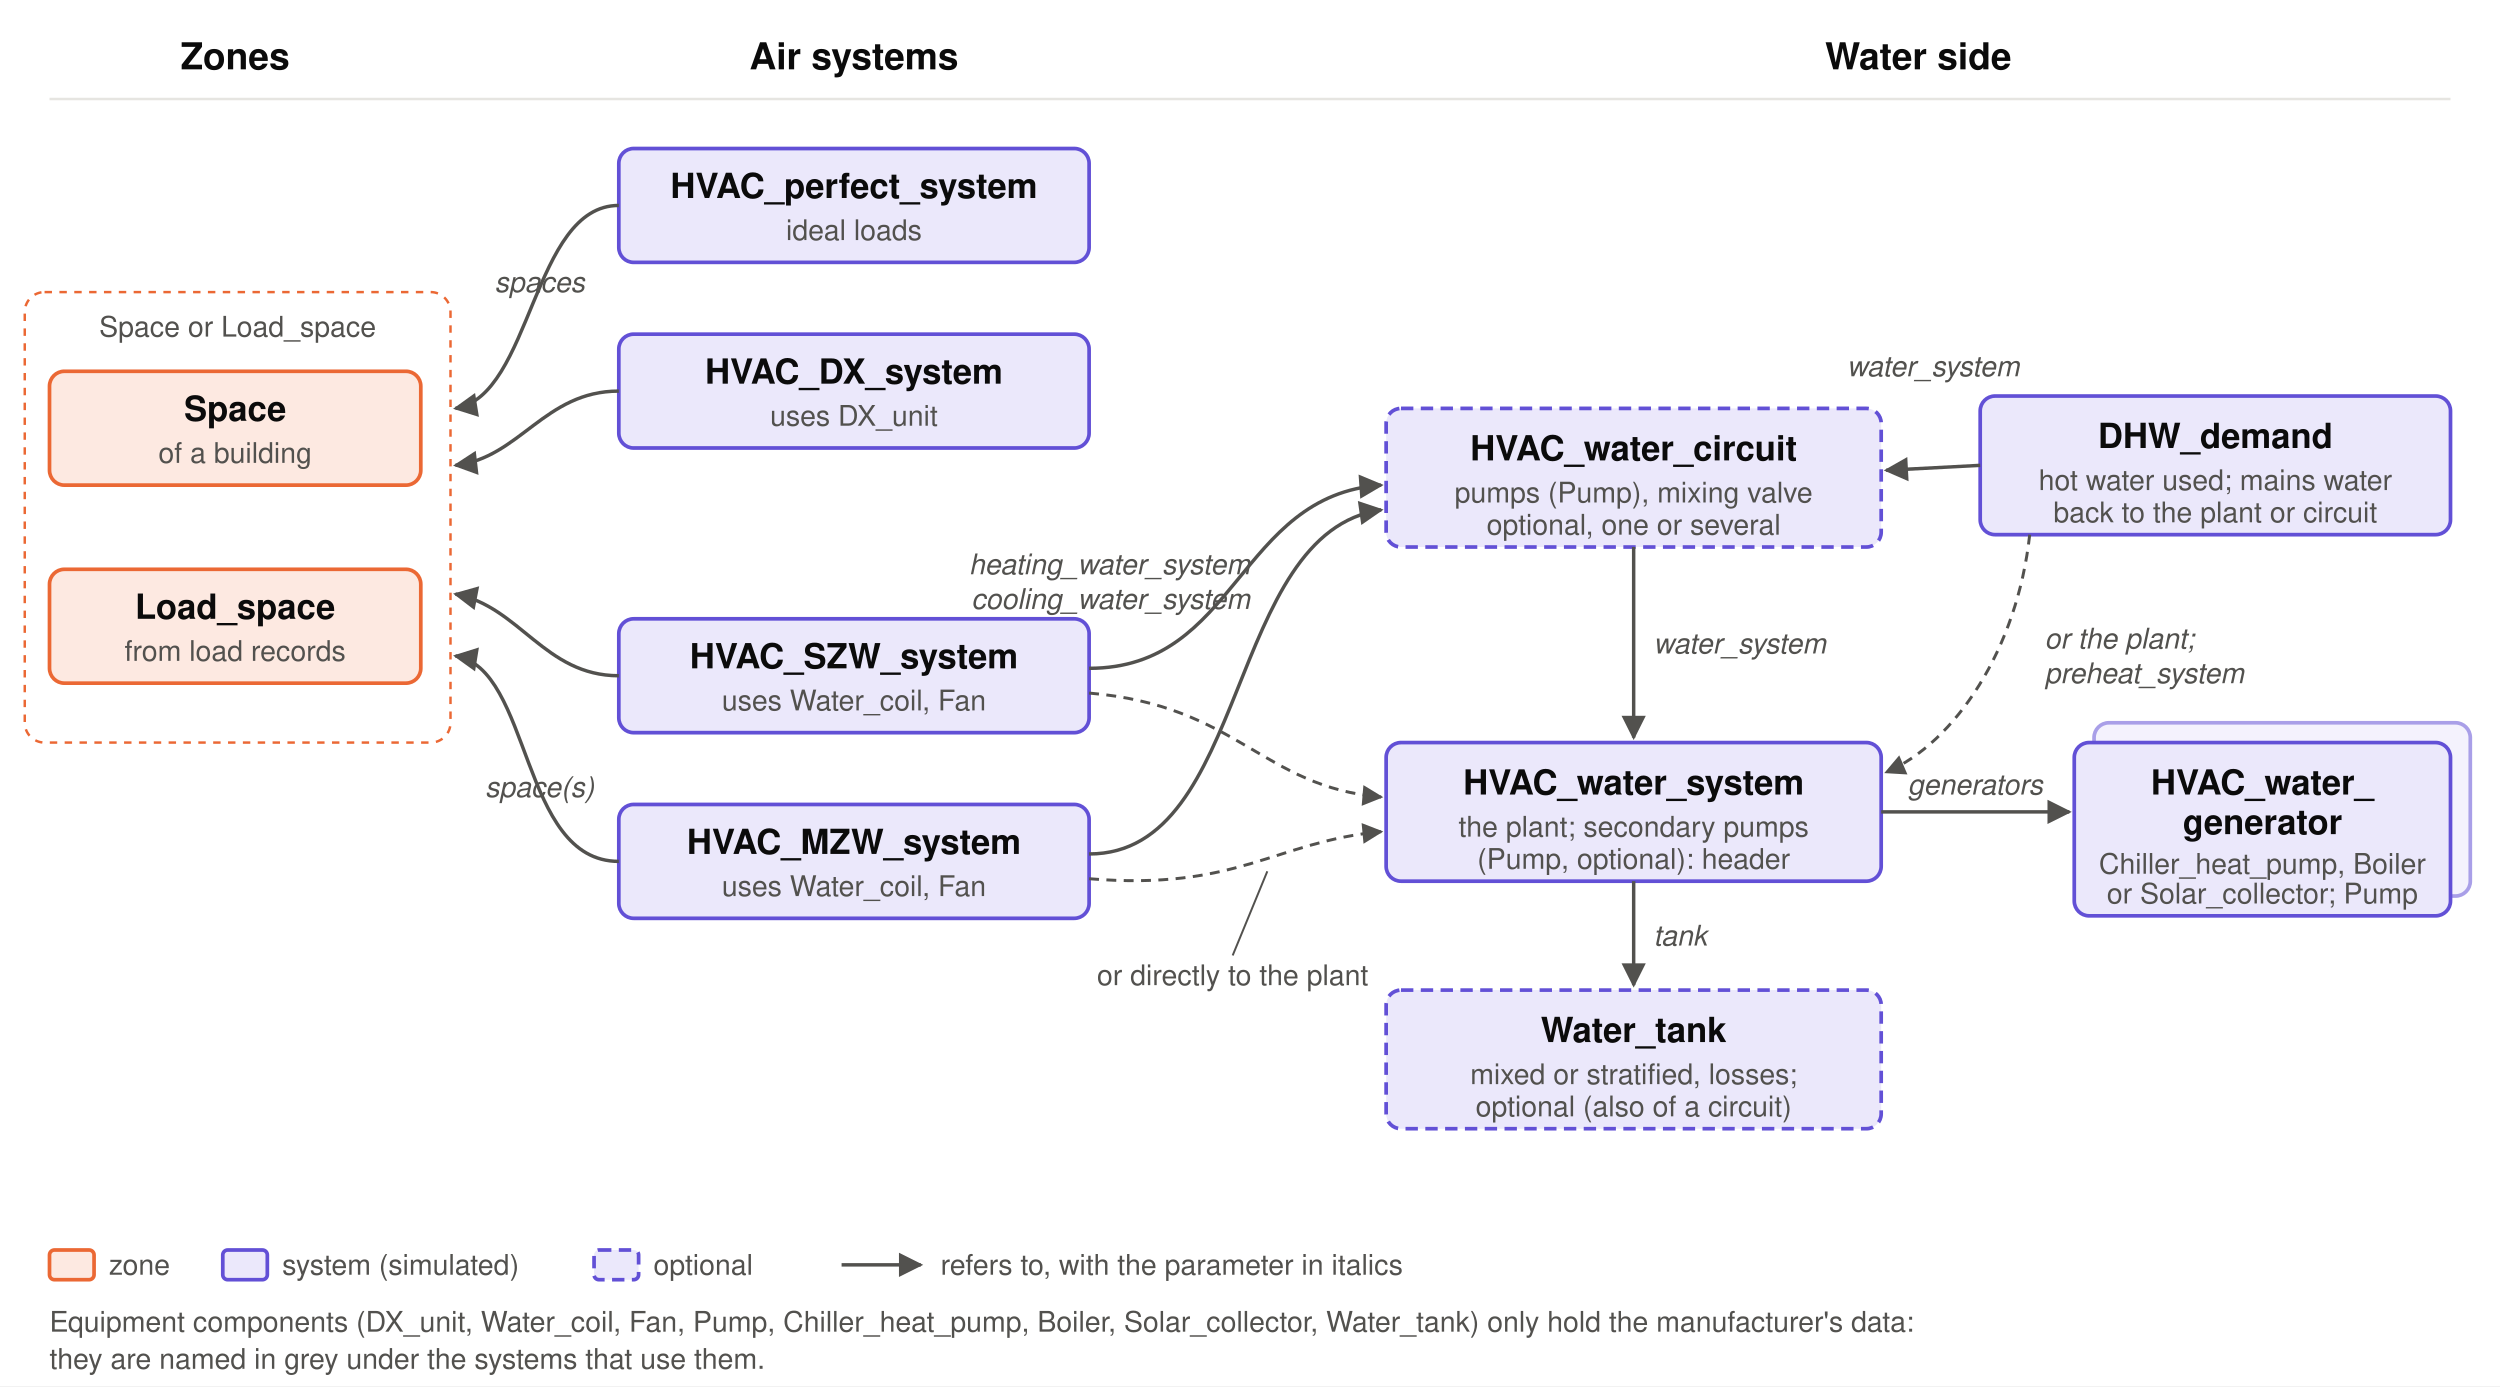
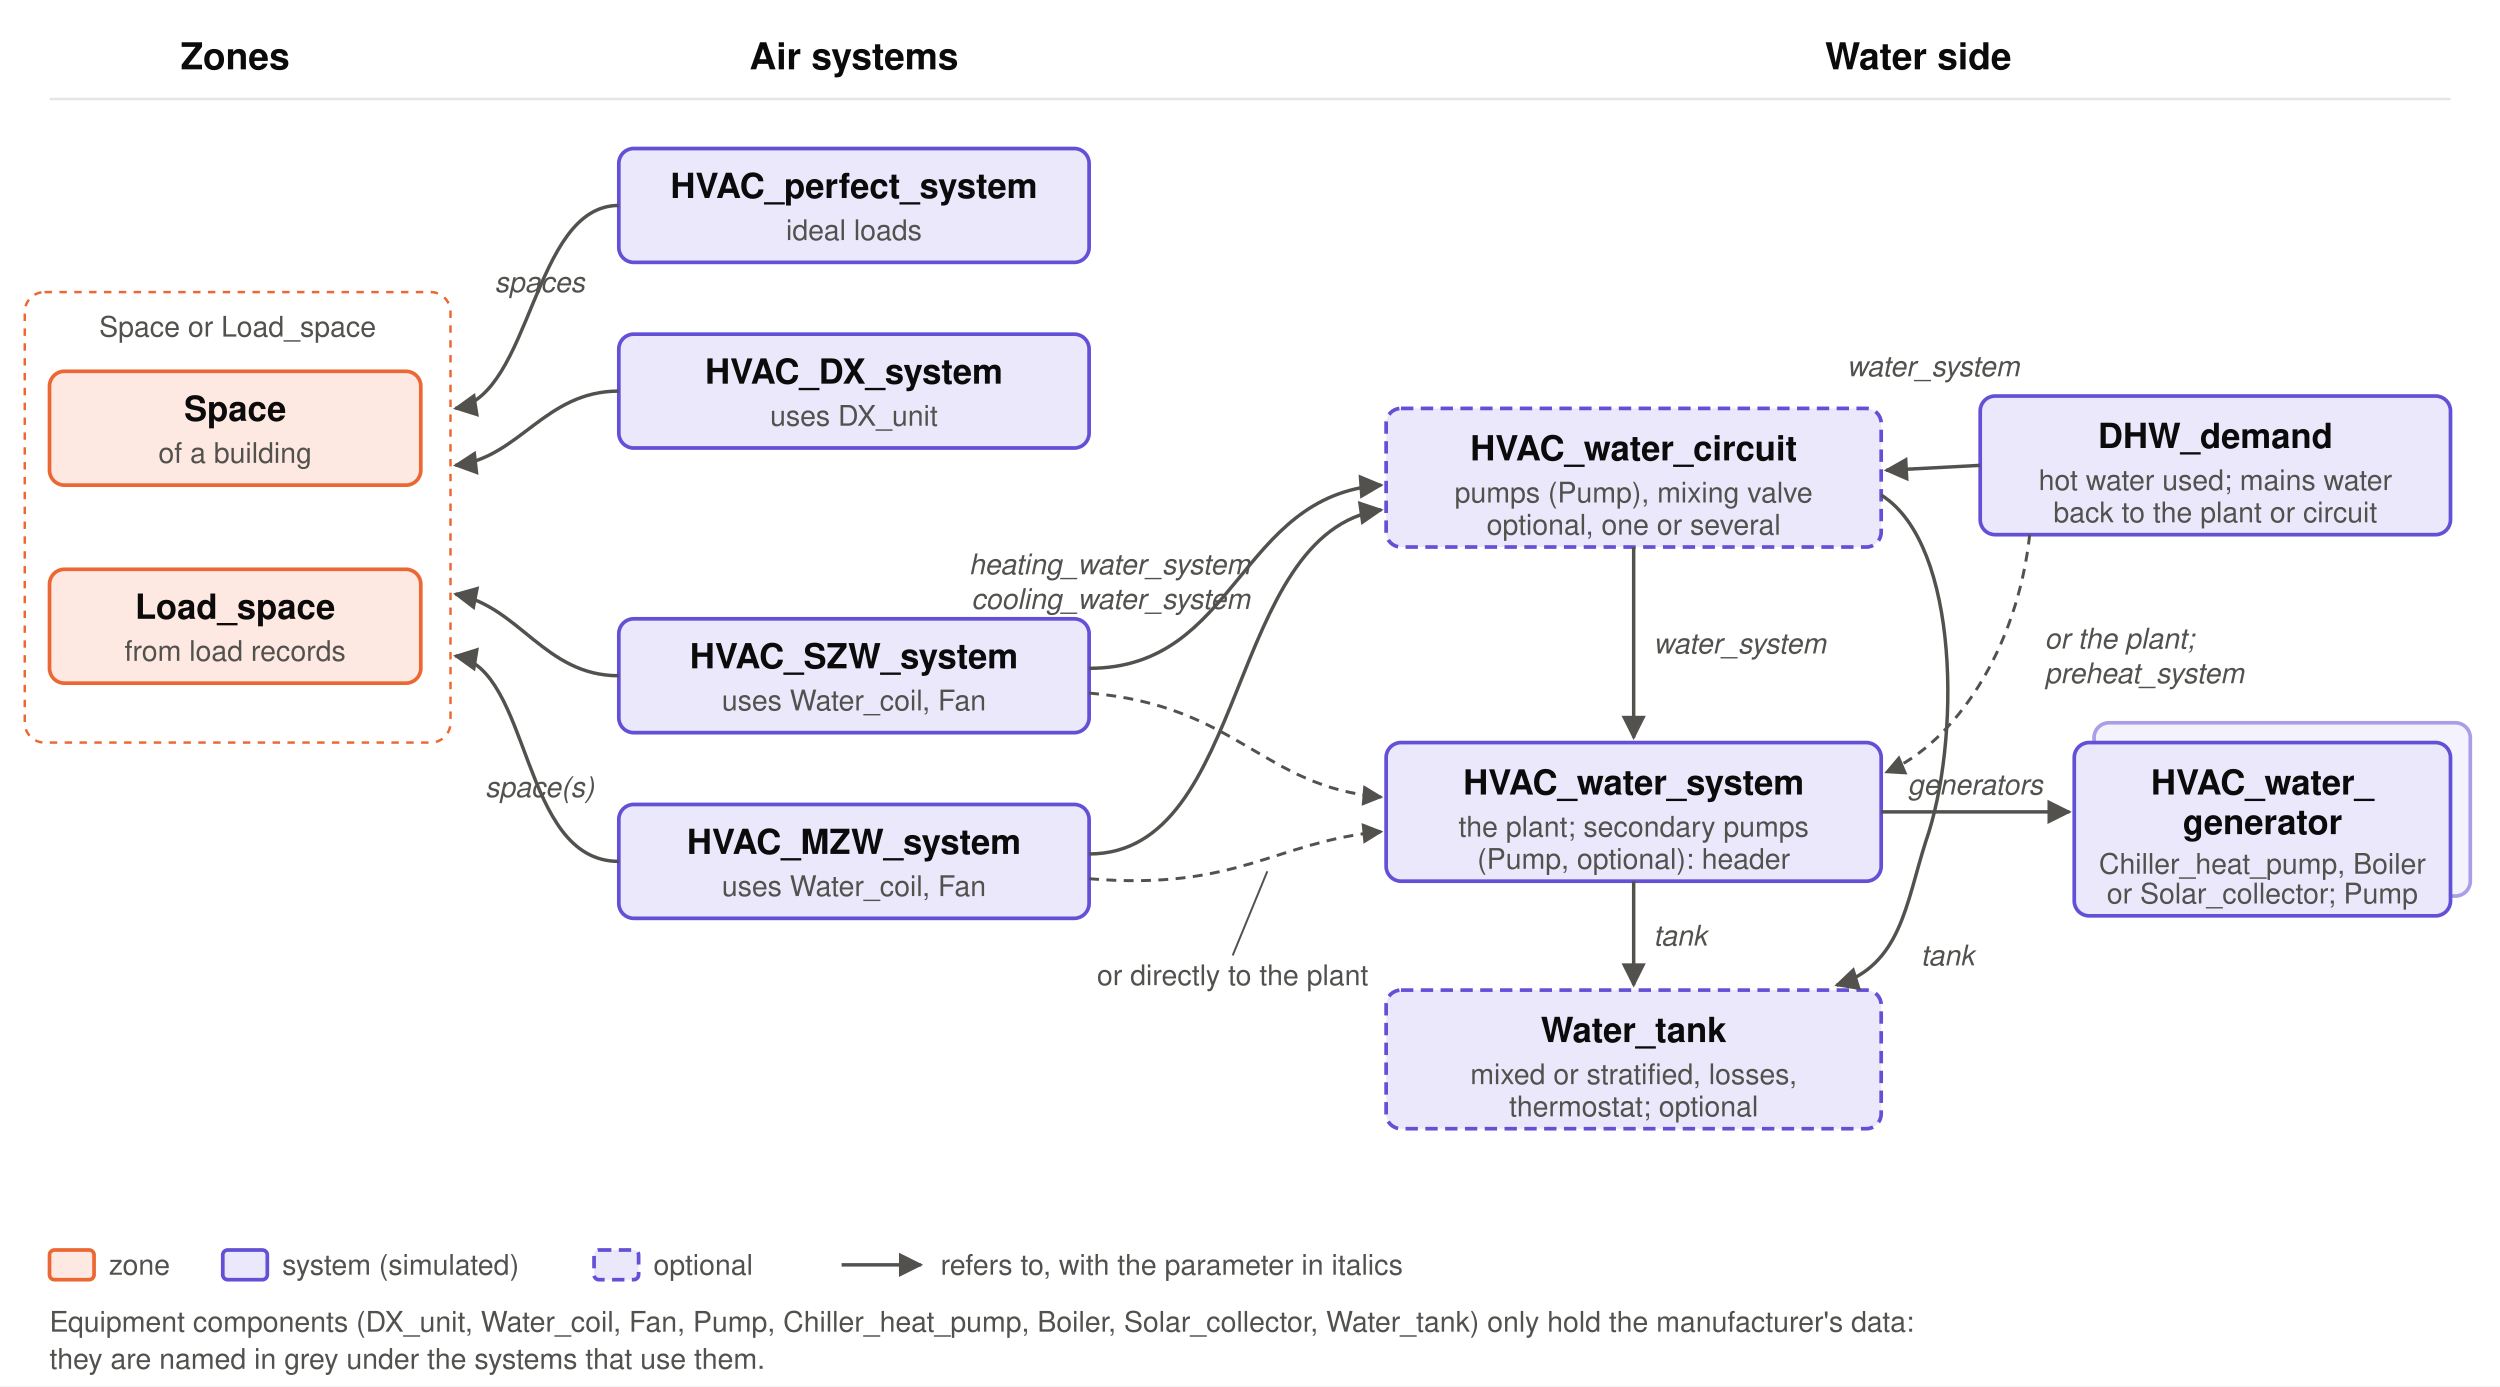
<svg xmlns="http://www.w3.org/2000/svg" viewBox="0 0 1010 560" width="1010" height="560" font-family="Helvetica, Arial, sans-serif">
  <defs>
    <marker id="arrow" viewBox="0 0 10 10" refX="9" refY="5" markerWidth="7" markerHeight="7" orient="auto-start-reverse">
      <path d="M 0 0 L 10 5 L 0 10 z" fill="#52514e" />
    </marker>
    <style>
      .title { font-size: 15px; font-weight: bold; fill: #0b0b0b; }
      .name { font-size: 14px; font-weight: bold; fill: #0b0b0b; }
      .uses { font-size: 11.5px; fill: #52514e; }
      .param { font-size: 11.5px; fill: #52514e; font-style: italic; }
      .note { font-size: 11.5px; fill: #52514e; }
      .zone { fill: #fde9e1; stroke: #eb6834; stroke-width: 1.5; }
      .system { fill: #ebe8fb; stroke: #6250d6; stroke-width: 1.5; }
      .optional { fill: #ebe8fb; stroke: #6250d6; stroke-width: 1.5; stroke-dasharray: 5 3; }
      .link { stroke: #52514e; stroke-width: 1.4; fill: none; marker-end: url(#arrow); }
      .link-alt { stroke: #52514e; stroke-width: 1.2; fill: none; stroke-dasharray: 4 3; marker-end: url(#arrow); }
    </style>
  </defs>
  <rect width="1010" height="560" fill="#ffffff" />
  <text x="95" y="28" text-anchor="middle" class="title">Zones</text>
  <text x="345" y="28" text-anchor="middle" class="title">Air systems</text>
  <text x="775" y="28" text-anchor="middle" class="title">Water side</text>
  <line x1="20" y1="40" x2="990" y2="40" stroke="#e6e5e1" stroke-width="1" />
  <rect x="10" y="118" width="172" height="182" rx="8" fill="none" stroke="#eb6834" stroke-width="1" stroke-dasharray="3 3" />
  <text x="96" y="136" text-anchor="middle" class="note">Space or Load_space</text>
  <rect x="20" y="150" width="150" height="46" rx="6" class="zone" />
  <text x="95" y="170" text-anchor="middle" class="name">Space</text>
  <text x="95" y="187" text-anchor="middle" class="uses">of a building</text>
  <rect x="20" y="230" width="150" height="46" rx="6" class="zone" />
  <text x="95" y="250" text-anchor="middle" class="name">Load_space</text>
  <text x="95" y="267" text-anchor="middle" class="uses">from load records</text>
  <rect x="250" y="60" width="190" height="46" rx="6" class="system" />
  <text x="345" y="80" text-anchor="middle" class="name">HVAC_perfect_system</text>
  <text x="345" y="97" text-anchor="middle" class="uses">ideal loads</text>
  <rect x="250" y="135" width="190" height="46" rx="6" class="system" />
  <text x="345" y="155" text-anchor="middle" class="name">HVAC_DX_system</text>
  <text x="345" y="172" text-anchor="middle" class="uses">uses DX_unit</text>
  <rect x="250" y="250" width="190" height="46" rx="6" class="system" />
  <text x="345" y="270" text-anchor="middle" class="name">HVAC_SZW_system</text>
  <text x="345" y="287" text-anchor="middle" class="uses">uses Water_coil, Fan</text>
  <rect x="250" y="325" width="190" height="46" rx="6" class="system" />
  <text x="345" y="345" text-anchor="middle" class="name">HVAC_MZW_system</text>
  <text x="345" y="362" text-anchor="middle" class="uses">uses Water_coil, Fan</text>
  <path d="M 250 83 C 215 83, 215 160, 184 165" class="link" />
  <path d="M 250 158 C 220 158, 210 185, 184 188" class="link" />
  <path d="M 250 273 C 220 273, 210 245, 184 240" class="link" />
  <path d="M 250 348 C 210 348, 215 270, 184 265" class="link" />
  <text x="218" y="118" text-anchor="middle" class="param">spaces</text>
  <text x="218" y="322" text-anchor="middle" class="param">space(s)</text>
  <rect x="560" y="165" width="200" height="56" rx="6" class="optional" />
  <text x="660" y="186" text-anchor="middle" class="name">HVAC_water_circuit</text>
  <text x="660" y="203" text-anchor="middle" class="uses">pumps (Pump), mixing valve</text>
  <text x="660" y="216" text-anchor="middle" class="uses">optional, one or several</text>
  <rect x="560" y="300" width="200" height="56" rx="6" class="system" />
  <text x="660" y="321" text-anchor="middle" class="name">HVAC_water_system</text>
  <text x="660" y="338" text-anchor="middle" class="uses">the plant; secondary pumps</text>
  <text x="660" y="351" text-anchor="middle" class="uses">(Pump, optional): header</text>
  <rect x="846" y="292" width="152" height="70" rx="6" class="system" opacity="0.55" />
  <rect x="838" y="300" width="152" height="70" rx="6" class="system" />
  <text x="914" y="321" text-anchor="middle" class="name">HVAC_water_</text>
  <text x="914" y="337" text-anchor="middle" class="name">generator</text>
  <text x="914" y="353" text-anchor="middle" class="uses">Chiller_heat_pump, Boiler</text>
  <text x="914" y="365" text-anchor="middle" class="uses">or Solar_collector; Pump</text>
  <path d="M 440 270 C 500 270, 500 200, 558 196" class="link" />
  <path d="M 440 345 C 505 345, 495 215, 558 206" class="link" />
  <text x="505" y="232" text-anchor="end" class="param">heating_water_system</text>
  <text x="505" y="246" text-anchor="end" class="param">cooling_water_system</text>
  <path d="M 440 280 C 500 285, 510 318, 558 322" class="link-alt" />
  <path d="M 440 355 C 500 360, 515 340, 558 336" class="link-alt" />
  <text x="498" y="398" text-anchor="middle" class="note">or directly to the plant</text>
  <line x1="498" y1="386" x2="512" y2="352" stroke="#52514e" stroke-width="0.8" />
  <path d="M 660 221 L 660 298" class="link" />
  <text x="668" y="264" class="param">water_system</text>
  <path d="M 760 328 L 836 328" class="link" />
  <text x="798" y="321" text-anchor="middle" class="param">generators</text>
  <rect x="800" y="160" width="190" height="56" rx="6" class="system" />
  <text x="895" y="181" text-anchor="middle" class="name">DHW_demand</text>
  <text x="895" y="198" text-anchor="middle" class="uses">hot water used; mains water</text>
  <text x="895" y="211" text-anchor="middle" class="uses">back to the plant or circuit</text>
  <path d="M 800 188 L 762 190" class="link" />
  <text x="781" y="152" text-anchor="middle" class="param">water_system</text>
  <path d="M 820 216 C 815 262, 790 300, 762 312" class="link-alt" />
  <text x="826" y="262" class="param">or the plant;</text>
  <text x="826" y="276" class="param">preheat_system</text>
  <rect x="560" y="400" width="200" height="56" rx="6" class="optional" />
  <text x="660" y="421" text-anchor="middle" class="name">Water_tank</text>
-   <text x="660" y="438" text-anchor="middle" class="uses">mixed or stratified, losses;</text>
-   <text x="660" y="451" text-anchor="middle" class="uses">optional (also of a circuit)</text>
+   <text x="660" y="438" text-anchor="middle" class="uses">mixed or stratified, losses,</text>
+   <text x="660" y="451" text-anchor="middle" class="uses">thermostat; optional</text>
  <path d="M 660 356 L 660 398" class="link" />
  <text x="668" y="382" class="param">tank</text>
+   <path d="M 760 200 C 792 220, 792 300, 778 340 C 770 365, 768 390, 742 398" class="link" />
+   <text x="776" y="390" class="param">tank</text>
  <rect x="20" y="505" width="18" height="12" rx="2" class="zone" />
  <text x="44" y="515" class="note">zone</text>
  <rect x="90" y="505" width="18" height="12" rx="2" class="system" />
  <text x="114" y="515" class="note">system (simulated)</text>
  <rect x="240" y="505" width="18" height="12" rx="2" class="optional" />
  <text x="264" y="515" class="note">optional</text>
  <line x1="340" y1="511" x2="372" y2="511" class="link" />
  <text x="380" y="515" class="note">refers to, with the parameter in italics</text>
  <text x="20" y="538" class="note">Equipment components (DX_unit, Water_coil, Fan, Pump, Chiller_heat_pump, Boiler, Solar_collector, Water_tank) only hold the manufacturer's data:</text>
  <text x="20" y="553" class="note">they are named in grey under the systems that use them.</text>
</svg>
